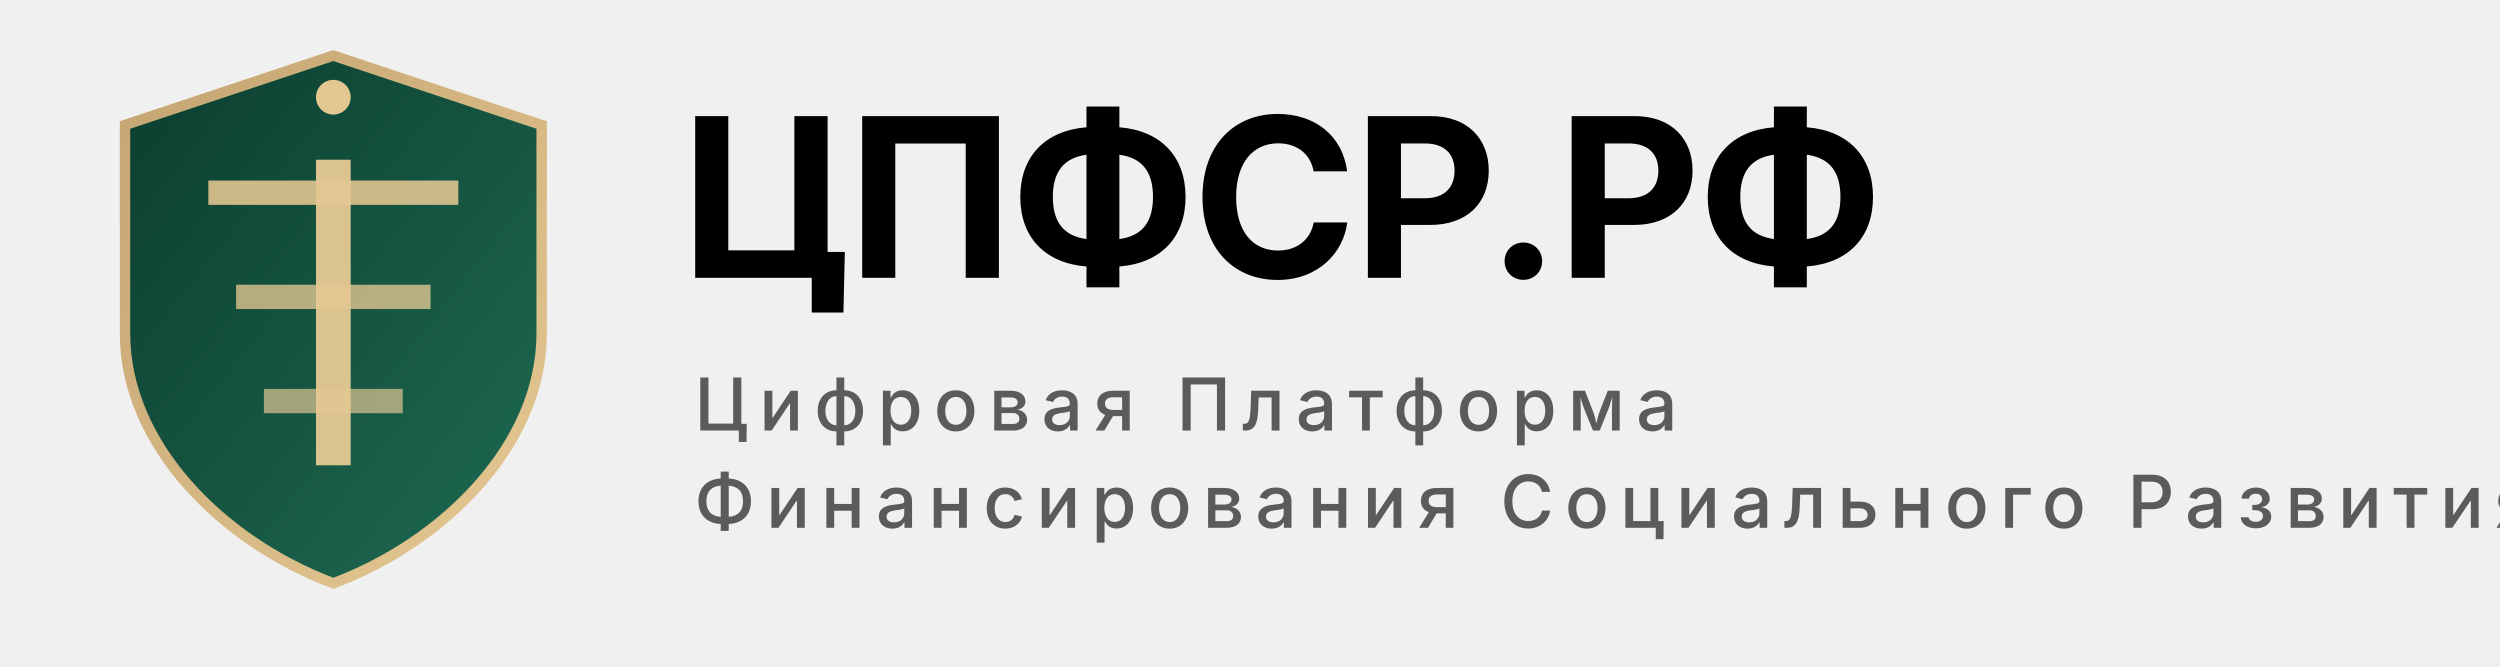
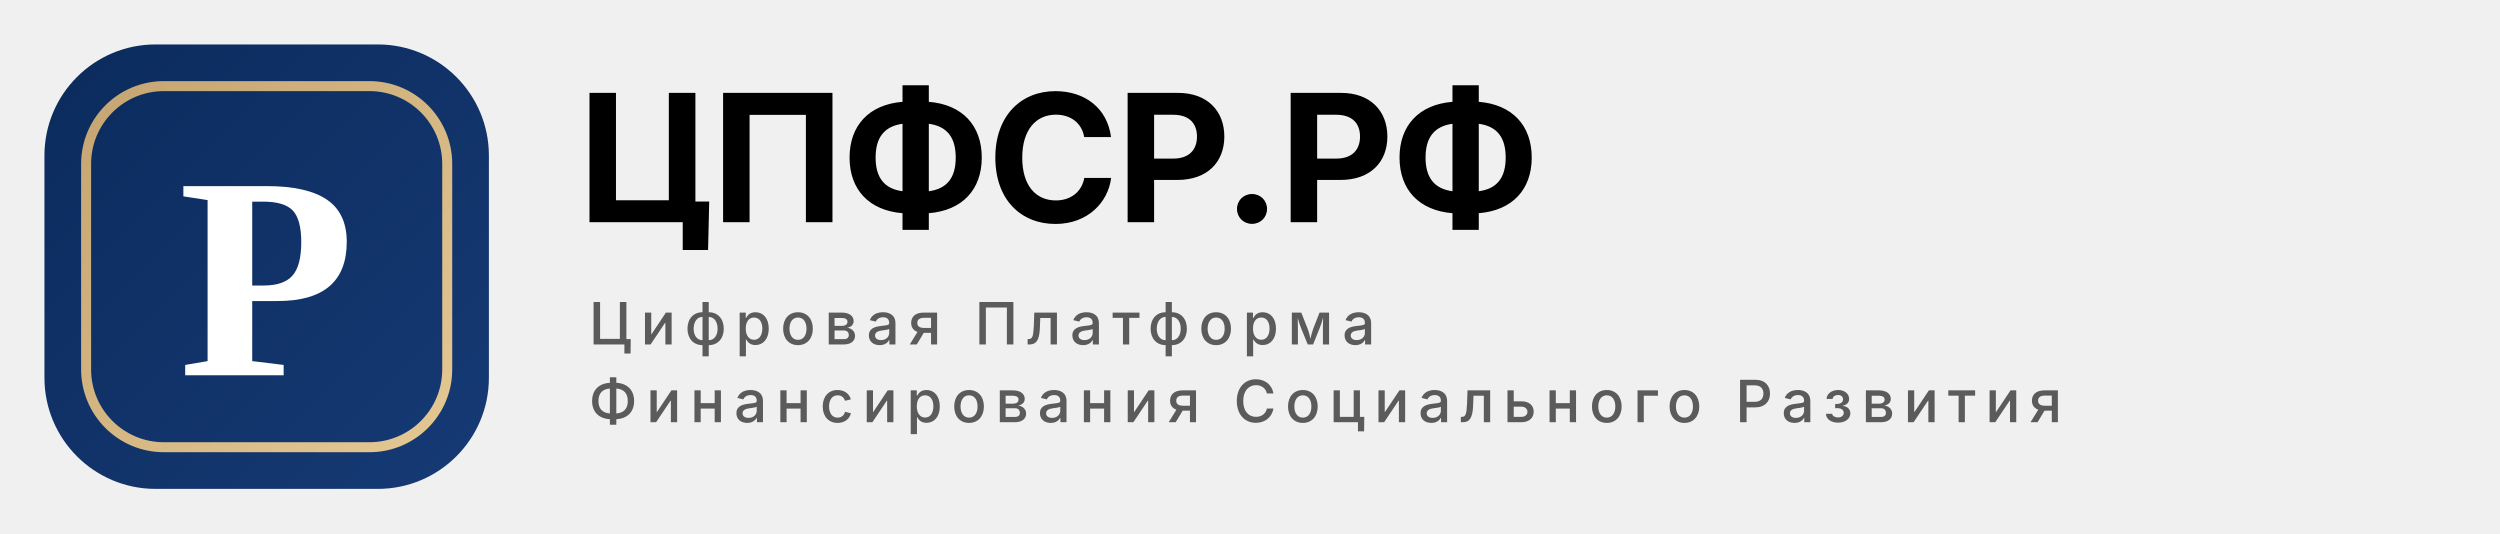
- <svg xmlns="http://www.w3.org/2000/svg" viewBox="0 0 360 96" role="img" aria-label="ЦПФСР.РФ — Цифровая Платформа Финансирования Социального Развития">
+ <svg xmlns="http://www.w3.org/2000/svg" viewBox="0 0 450 96" role="img" aria-label="ЦПФСР.РФ — Цифровая Платформа Финансирования Социального Развития">
  <defs>
-     <linearGradient id="lock-em" x1="0" y1="0" x2="1" y2="1">
-       <stop offset="0%" stop-color="#0B3D2E" />
-       <stop offset="100%" stop-color="#1F6B54" />
+     <linearGradient id="lock-navy" x1="0" y1="0" x2="1" y2="1">
+       <stop offset="0%" stop-color="#0B2B5C" />
+       <stop offset="100%" stop-color="#163A75" />
    </linearGradient>
    <linearGradient id="lock-gold" x1="0" y1="0" x2="1" y2="1">
      <stop offset="0%" stop-color="#C5A572" />
      <stop offset="100%" stop-color="#E4C892" />
    </linearGradient>
  </defs>
  <g transform="translate(8, 8)">
-     <path d="M40 0 L70 10 V40 C70 56 56 70 40 76 C24 70 10 56 10 40 V10 Z" fill="url(#lock-em)" stroke="url(#lock-gold)" stroke-width="1.5" />
-     <rect x="37.5" y="15" width="5" height="44" fill="#E4C892" opacity="0.95" />
-     <rect x="22" y="18" width="36" height="3.5" fill="#E4C892" opacity="0.88" />
-     <rect x="26" y="33" width="28" height="3.5" fill="#E4C892" opacity="0.78" />
-     <rect x="30" y="48" width="20" height="3.5" fill="#E4C892" opacity="0.68" />
-     <circle cx="40" cy="6" r="2.5" fill="#E4C892" />
+     <rect x="0" y="0" width="80" height="80" rx="20" fill="url(#lock-navy)" />
+     <rect x="7.5" y="7.5" width="65" height="65" rx="14" fill="none" stroke="url(#lock-gold)" stroke-width="1.8" />
+     <text x="40" y="42" text-anchor="middle" dominant-baseline="central" font-family="Georgia,'Times New Roman','PT Serif',serif" font-weight="700" font-size="52" fill="#FFFFFF">Р</text>
  </g>
-   <g transform="translate(98, 0)" font-family="'Inter Tight','Inter',system-ui,sans-serif">
+   <g transform="translate(104, 0)" font-family="'Inter Tight','Inter',system-ui,sans-serif">
    <text x="0" y="40" font-size="32" font-weight="700" letter-spacing="-0.5" fill="currentColor">ЦПФСР.РФ</text>
    <text x="2" y="62" font-size="10.5" font-weight="500" letter-spacing="1.6" fill="currentColor" opacity="0.62" style="text-transform:uppercase">Цифровая Платформа</text>
    <text x="2" y="76" font-size="10.5" font-weight="500" letter-spacing="1.6" fill="currentColor" opacity="0.62" style="text-transform:uppercase">Финансирования Социального Развития</text>
  </g>
</svg>
